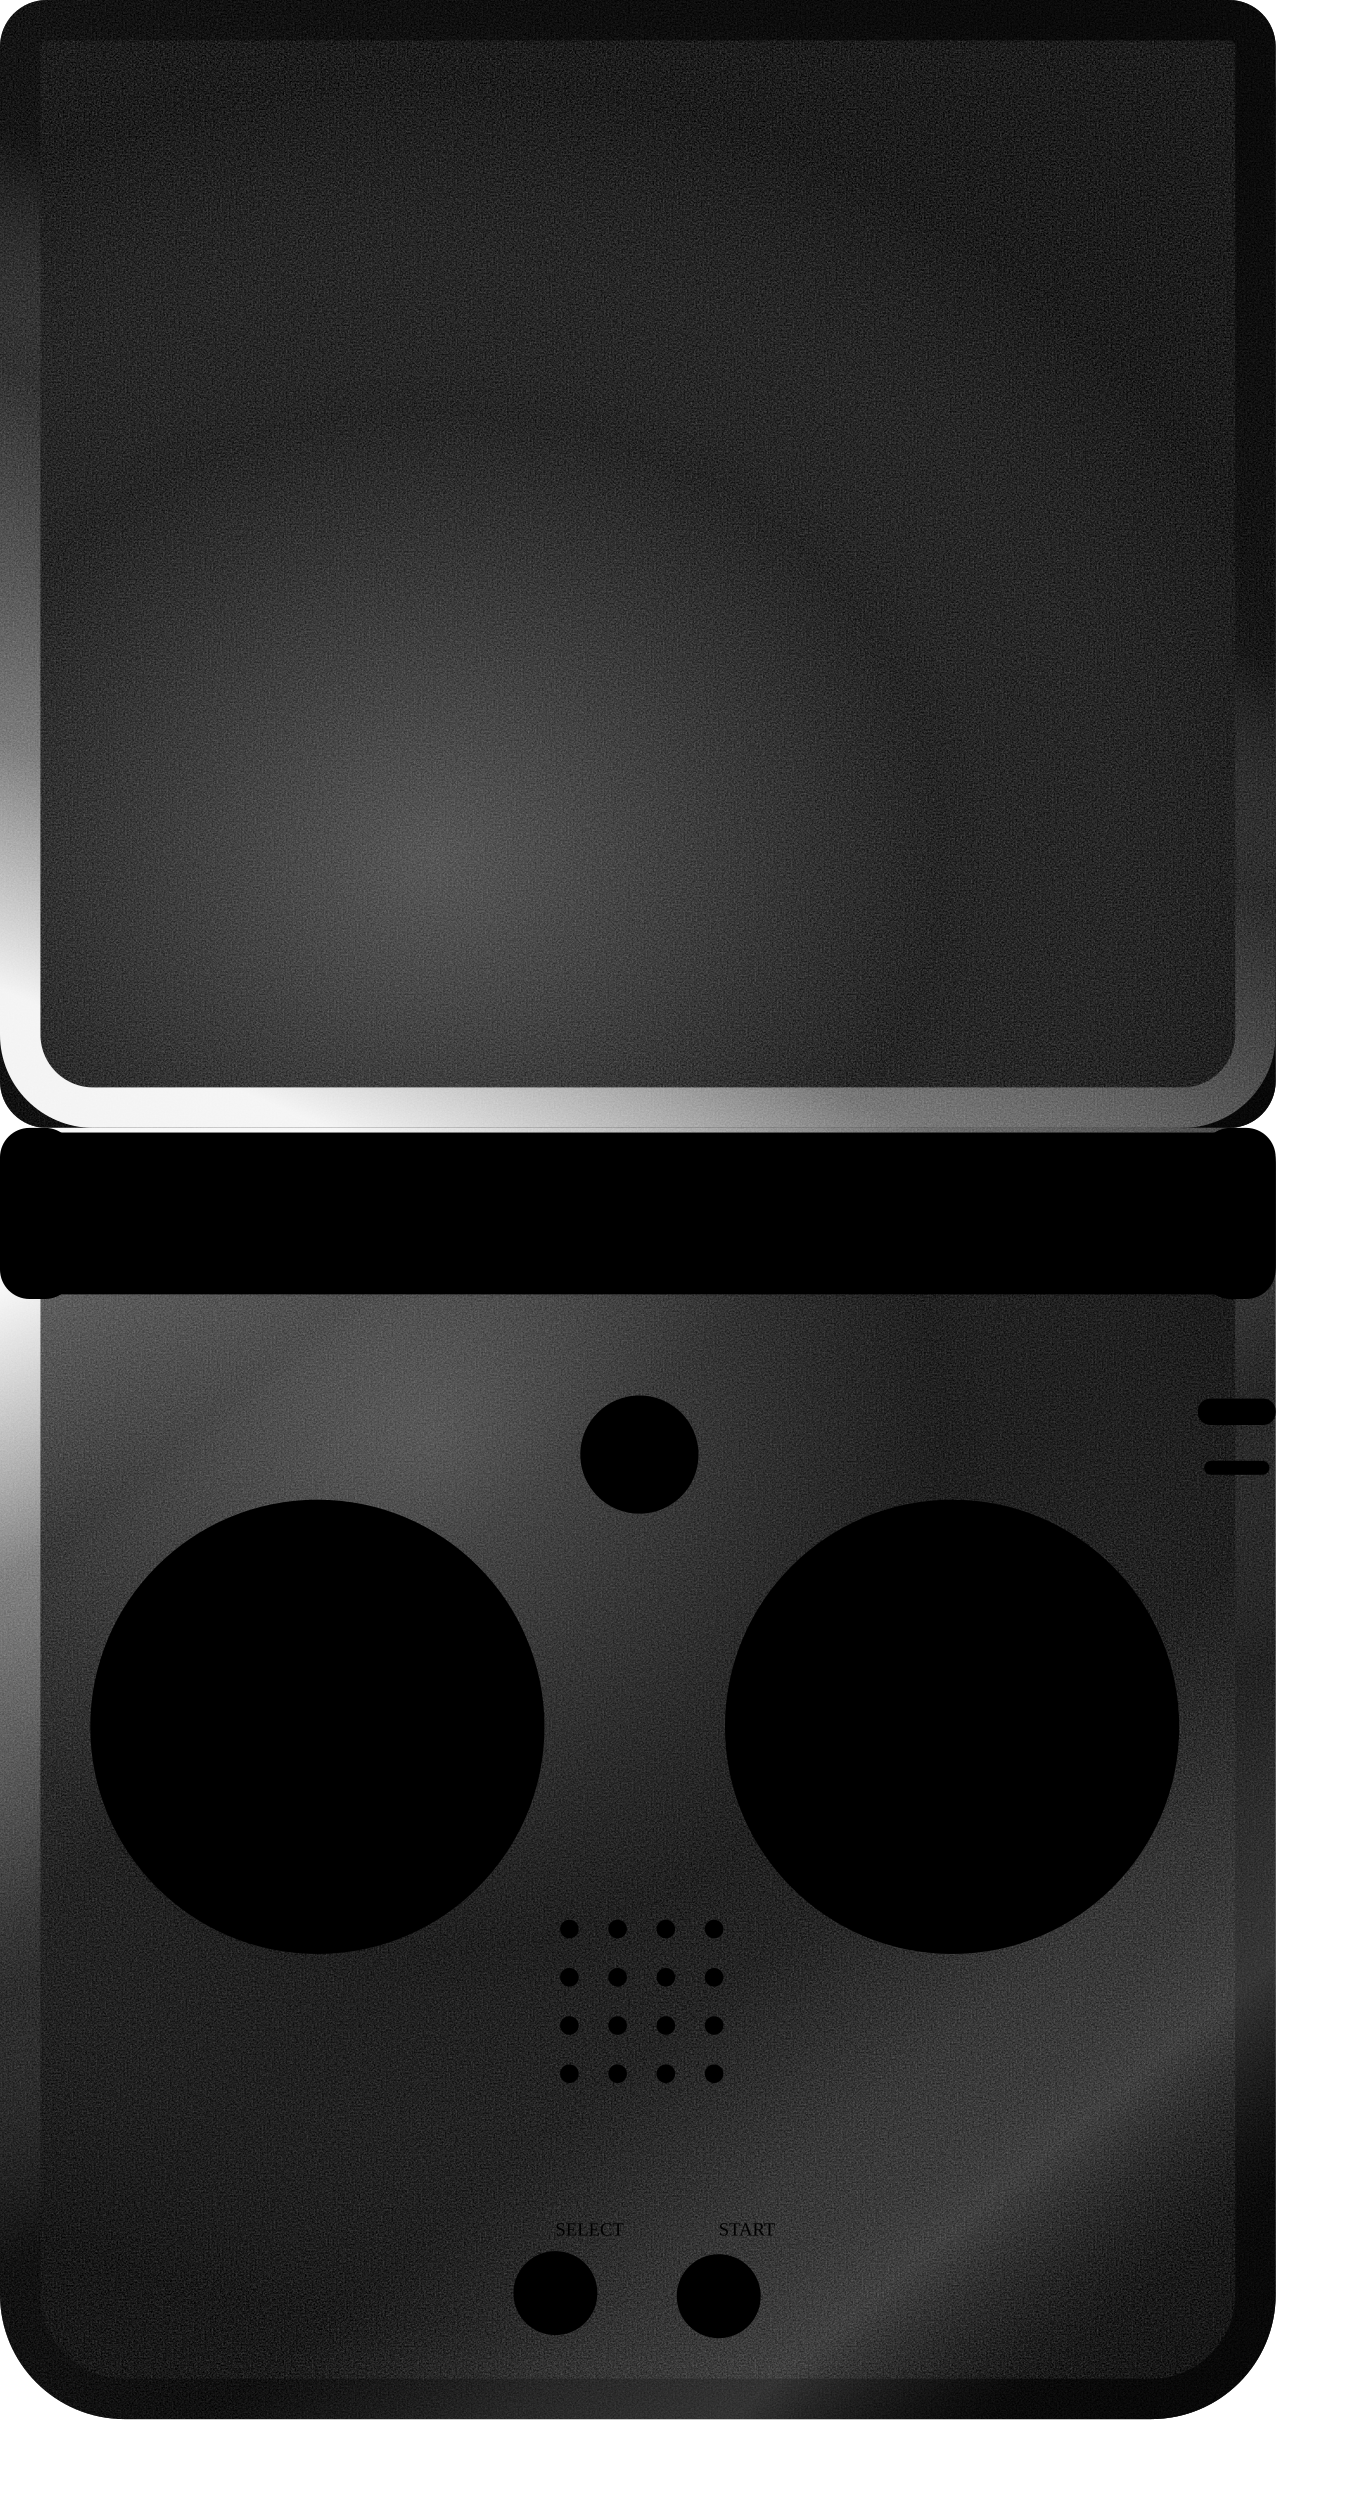
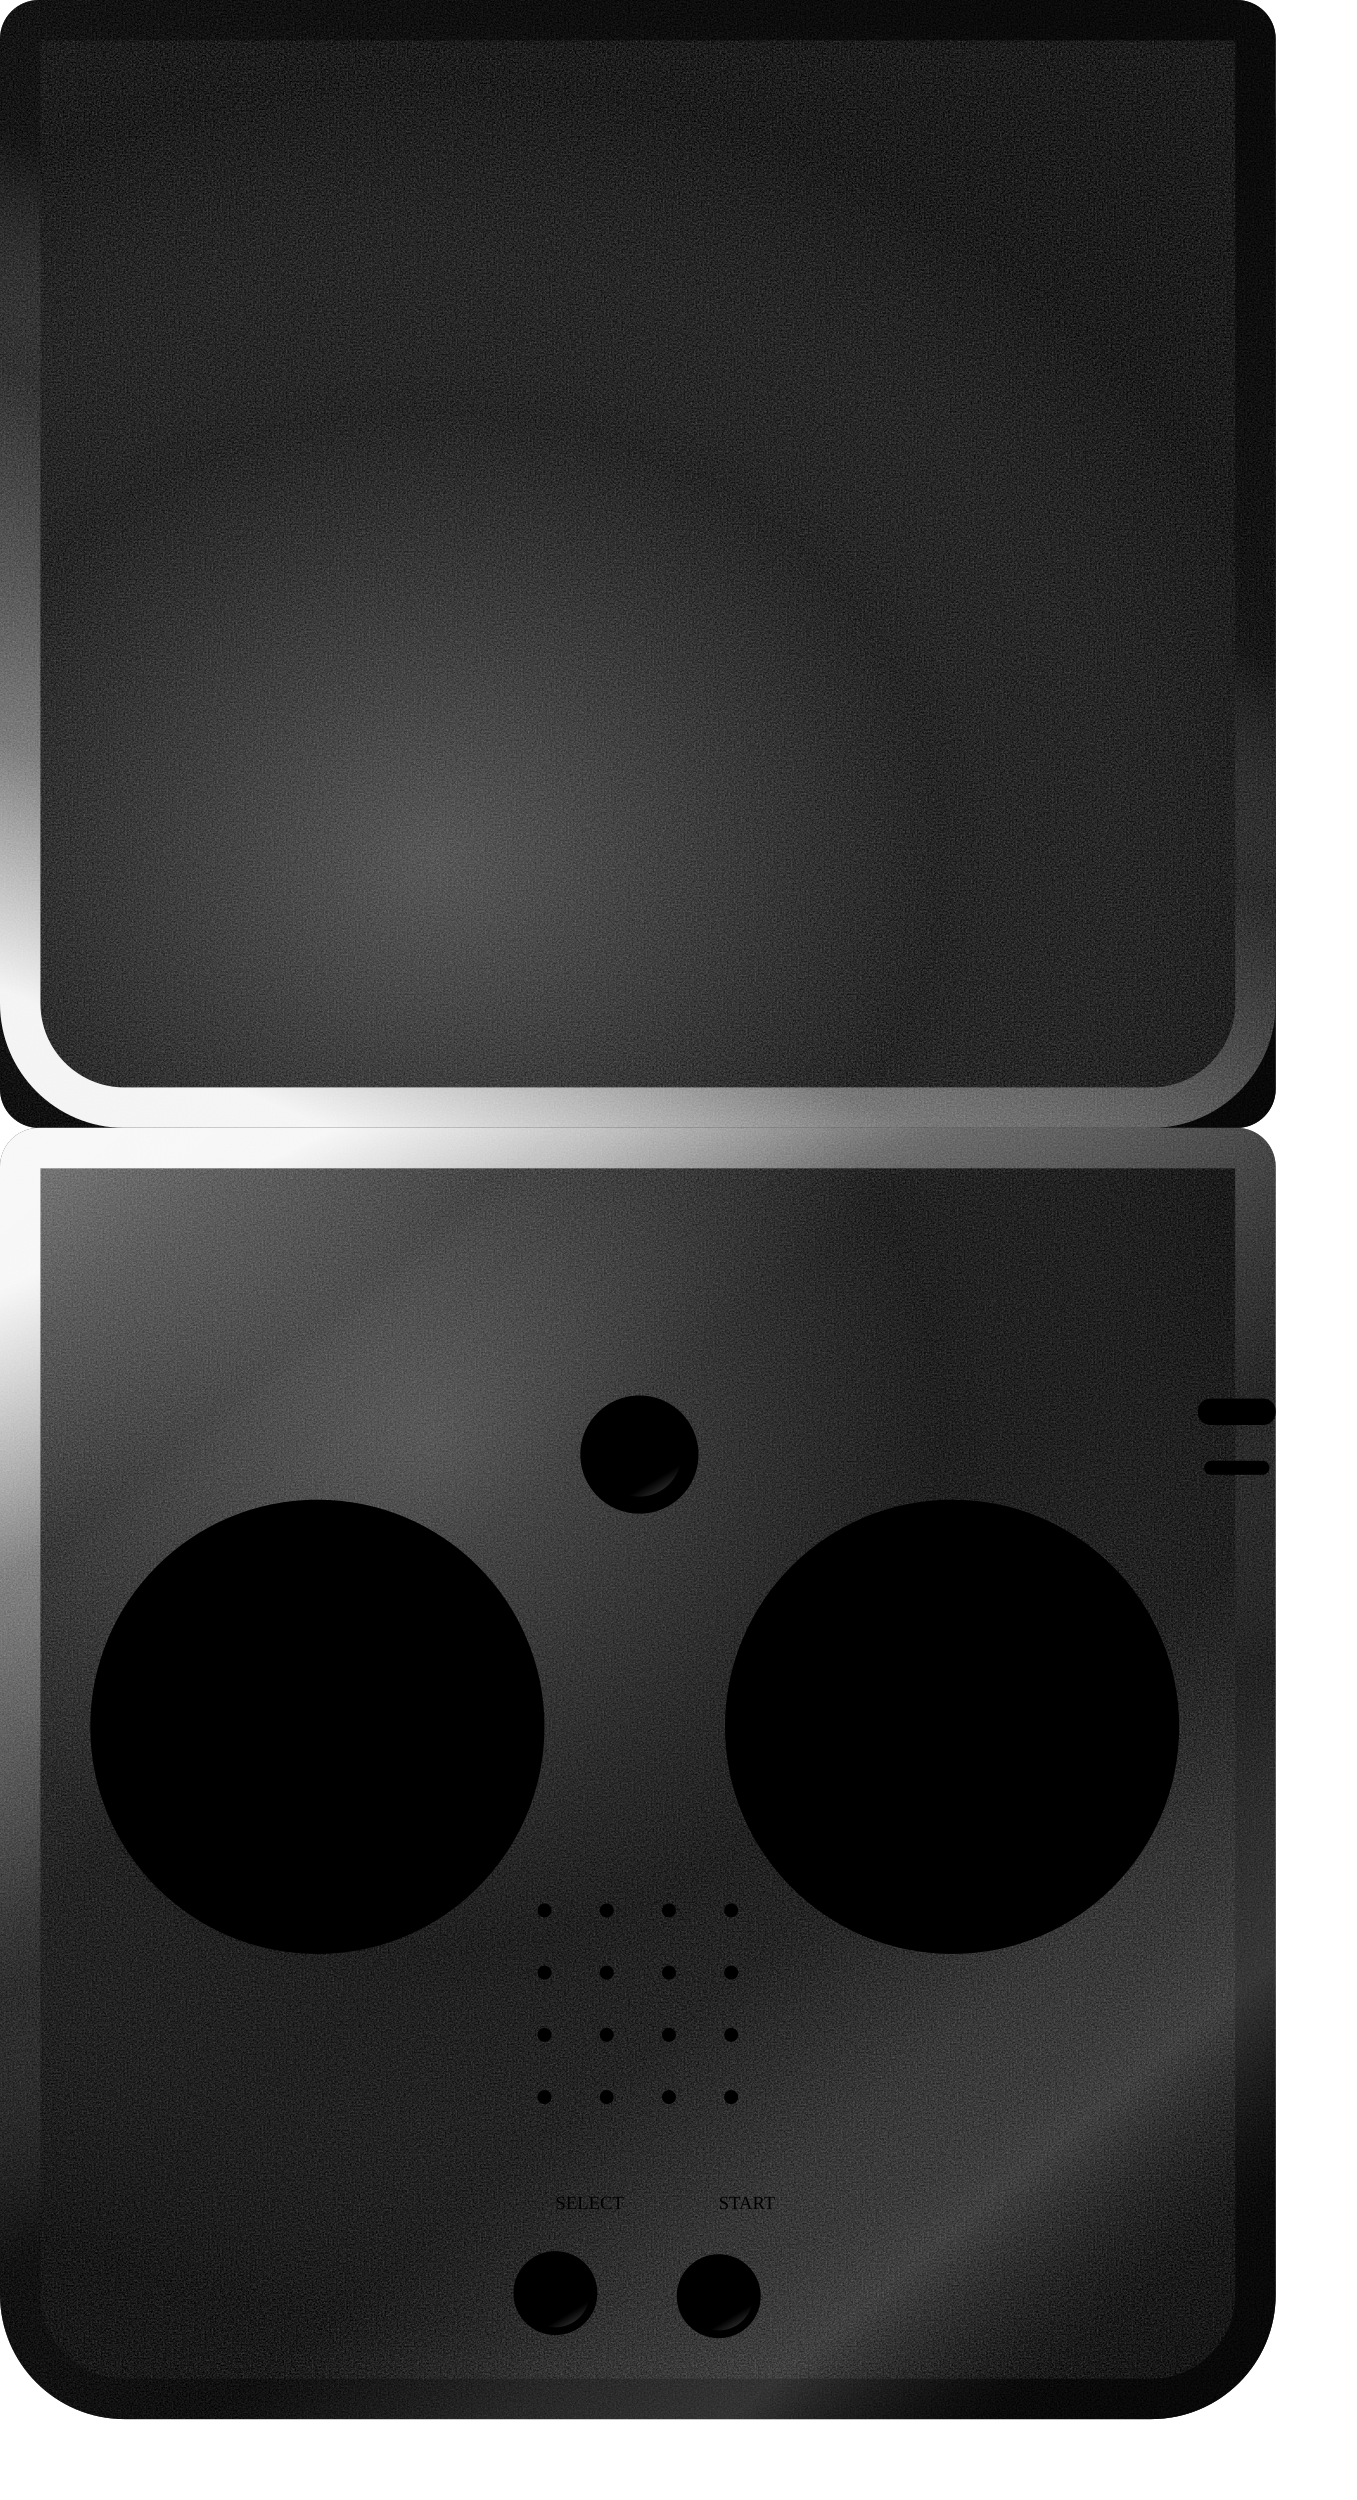
<svg xmlns="http://www.w3.org/2000/svg" class="device-defs" aria-hidden="true" focusable="false">
  <defs>
-     <path id="lid" d="M60,0 H760 A60,60 0 0 1 820,60 V695 A30,30 0 0 1 790,725 H30 A30,30 0 0 1 0,695 V60 A60,60 0 0 1 60,0 Z" />
+     <path id="lid" d="M80,0 H740 A80,80 0 0 1 820,80 V700 A25,25 0 0 1 795,725 H25 A25,25 0 0 1 0,700 V80 A80,80 0 0 1 80,0 Z" />
    <path id="deck" d="M25,725 H795 A25,25 0 0 1 820,750 V1475 A80,80 0 0 1 740,1555 H80 A80,80 0 0 1 0,1475 V750 A25,25 0 0 1 25,725 Z" />
    <linearGradient id="shellGrad" x1=".08" y1="0" x2=".92" y2="1">
      <stop offset="0" class="sl" />
      <stop offset=".22" class="sl" />
      <stop offset=".55" class="sb" />
      <stop offset="1" class="ss" />
    </linearGradient>
    <linearGradient id="deckGrad" x1=".18" y1="0" x2=".82" y2="1">
      <stop offset="0" class="sb" />
      <stop offset=".24" class="sl" />
      <stop offset=".58" class="sb" />
      <stop offset="1" class="ss" />
    </linearGradient>
-     <linearGradient id="barrelGrad" x1="0" y1="0" x2="0" y2="1">
+     <linearGradient id="sideGrad" x1=".26" y1="0" x2=".74" y2="1">
+       <stop offset="0" class="sl" />
+       <stop offset=".45" class="sb" />
+       <stop offset="1" class="ss" />
+     </linearGradient>
+     <linearGradient id="tubeGrad" gradientUnits="userSpaceOnUse" x1="0" y1="740" x2="0" y2="820">
      <stop offset="0" class="ss" />
-       <stop offset=".22" class="sl" />
-       <stop offset=".55" class="sb" />
-       <stop offset="1" class="ss" />
-     </linearGradient>
+       <stop offset=".12" class="sb" />
+       <stop offset=".3" class="sl" />
+       <stop offset=".38" class="bh" />
+       <stop offset=".5" class="sl" />
+       <stop offset=".78" class="sb" />
+       <stop offset="1" class="ss" />
+     </linearGradient>
+     <linearGradient id="capTube" gradientUnits="userSpaceOnUse" x1="0" y1="740" x2="0" y2="820">
+       <stop offset="0" class="ss" />
+       <stop offset=".14" class="sb" />
+       <stop offset=".32" class="sl" />
+       <stop offset=".55" class="sl" />
+       <stop offset=".8" class="sb" />
+       <stop offset="1" class="ss" />
+     </linearGradient>
+     <radialGradient id="capGrad" cx=".42" cy=".38" r=".7">
+       <stop offset="0" class="sl" />
+       <stop offset=".7" class="sb" />
+       <stop offset="1" class="ss" />
+     </radialGradient>
    <linearGradient id="specular" x1=".08" y1="0" x2=".92" y2="1">
      <stop offset="0" stop-color="#fff" stop-opacity=".34" />
      <stop offset=".07" stop-color="#fff" stop-opacity=".20" />
      <stop offset=".17" stop-color="#fff" stop-opacity=".04" />
      <stop offset=".33" stop-color="#000" stop-opacity=".10" />
      <stop offset=".50" stop-color="#000" stop-opacity=".17" />
      <stop offset=".63" stop-color="#000" stop-opacity=".08" />
      <stop offset=".74" stop-color="#fff" stop-opacity=".10" />
      <stop offset=".83" stop-color="#fff" stop-opacity=".16" />
      <stop offset=".93" stop-color="#000" stop-opacity=".08" />
      <stop offset="1" stop-color="#000" stop-opacity=".24" />
    </linearGradient>
    <filter id="flake" x="0%" y="0%" width="100%" height="100%">
      <feTurbulence type="fractalNoise" baseFrequency=".9" numOctaves="3" seed="11" stitchTiles="stitch" />
      <feColorMatrix type="matrix" values="0 0 0 0 1  0 0 0 0 1  0 0 0 0 1  .5 .3 .2 0 -.28" />
    </filter>
    <linearGradient id="sheen" x1="0" y1="0" x2="0" y2="1">
      <stop offset="0" stop-color="#fff" stop-opacity=".07" />
      <stop offset=".55" stop-color="#fff" stop-opacity="0" />
    </linearGradient>
    <linearGradient id="btnGrad" x1="0" y1="0" x2="0" y2="1">
      <stop offset="0" class="bh" />
      <stop offset="1" class="bb" />
    </linearGradient>
    <clipPath id="lidClip">
-       <path d="M60,0 H760 A60,60 0 0 1 820,60 V695 A30,30 0 0 1 790,725 H30 A30,30 0 0 1 0,695 V60 A60,60 0 0 1 60,0 Z" />
+       <path d="M80,0 H740 A80,80 0 0 1 820,80 V700 A25,25 0 0 1 795,725 H25 A25,25 0 0 1 0,700 V80 A80,80 0 0 1 80,0 Z" />
    </clipPath>
    <clipPath id="deckClip">
      <path d="M25,725 H795 A25,25 0 0 1 820,750 V1475 A80,80 0 0 1 740,1555 H80 A80,80 0 0 1 0,1475 V750 A25,25 0 0 1 25,725 Z" />
    </clipPath>
    <linearGradient id="bevel" x1=".26" y1="0" x2=".74" y2="1">
      <stop offset="0" stop-color="#fff" stop-opacity=".95" />
      <stop offset=".18" stop-color="#fff" stop-opacity=".38" />
      <stop offset=".45" stop-color="#fff" stop-opacity=".05" />
      <stop offset=".62" stop-color="#000" stop-opacity=".22" />
      <stop offset="1" stop-color="#000" stop-opacity=".62" />
+     </linearGradient>
+     <linearGradient id="recess" x1=".2" y1="0" x2=".8" y2="1">
+       <stop offset="0" stop-color="#000" stop-opacity=".34" />
+       <stop offset=".42" stop-color="#000" stop-opacity="0" />
+       <stop offset=".8" stop-color="#fff" stop-opacity="0" />
+       <stop offset="1" stop-color="#fff" stop-opacity=".22" />
    </linearGradient>
    <radialGradient id="dome" cx="34%" cy="24%" r="88%">
      <stop offset="0" stop-color="#fff" stop-opacity=".26" />
      <stop offset=".45" stop-color="#fff" stop-opacity=".04" />
      <stop offset=".78" stop-color="#000" stop-opacity=".14" />
      <stop offset="1" stop-color="#000" stop-opacity=".38" />
    </radialGradient>
  </defs>
  <g id="lidArt">
    <use href="#lid" fill="url(#shellGrad)" />
    <use href="#lid" fill="url(#dome)" />
    <g clip-path="url(#lidClip)">
      <rect width="820" height="725" filter="url(#flake)" opacity=".5" />
    </g>
    <g clip-path="url(#lidClip)">
      <use href="#lid" fill="none" stroke="url(#bevel)" stroke-width="52" />
    </g>
    <use href="#lid" fill="url(#specular)" />
    <use href="#lid" fill="none" class="rim" />
    <rect x="27" y="80" width="766" height="540" rx="18" class="lens" />
    <rect x="29" y="82" width="762" height="536" rx="16" fill="none" class="lensEdge" />
    <rect x="43" y="105" width="734" height="492" rx="13" fill="none" class="lensInner" />
    <rect x="47" y="109" width="726" height="484" fill="#050508" />
    <g class="bumper">
      <circle cx="65" cy="46" r="23" />
      <circle cx="755" cy="46" r="23" />
      <circle cx="62" cy="664" r="20" />
      <circle cx="758" cy="664" r="20" />
    </g>
  </g>
  <g id="lidBackArt">
    <g transform="translate(0,725) scale(1,-1)">
      <use href="#lid" fill="url(#shellGrad)" />
      <use href="#lid" fill="url(#dome)" />
      <g clip-path="url(#lidClip)">
        <rect width="820" height="725" filter="url(#flake)" opacity=".5" />
      </g>
      <g clip-path="url(#lidClip)">
        <use href="#lid" fill="none" stroke="url(#bevel)" stroke-width="52" />
      </g>
      <use href="#lid" fill="none" class="rim" />
    </g>
  </g>
  <g id="deckArt">
    <use href="#deck" fill="url(#deckGrad)" />
    <use href="#deck" fill="url(#dome)" />
    <g clip-path="url(#deckClip)">
      <rect y="725" width="820" height="830" filter="url(#flake)" opacity=".5" />
    </g>
    <g clip-path="url(#deckClip)">
      <use href="#deck" fill="none" stroke="url(#bevel)" stroke-width="52" />
    </g>
    <use href="#deck" fill="url(#specular)" />
    <use href="#deck" fill="none" class="rim" />
    <rect x="770" y="899" width="50" height="17" rx="8" class="ledGlow" />
    <rect x="774" y="903" width="42" height="9" rx="4.5" class="ledOn" />
    <rect x="774" y="939" width="42" height="9" rx="4.5" class="ledOff" />
    <circle cx="411" cy="935" r="38" class="dish" />
    <circle cx="411" cy="935" r="33" class="dishIn" />
    <circle cx="411" cy="935" r="27" fill="url(#btnGrad)" />
+     <circle cx="411" cy="935" r="27" fill="url(#recess)" />
    <text x="411" y="944" class="glyph" font-size="26">M</text>
    <circle cx="204" cy="1110" r="146" class="dish" />
    <circle cx="204" cy="1110" r="139" class="dishIn" />
    <g class="crossEdge">
      <rect x="162" y="998" width="84" height="224" rx="19" />
      <rect x="92" y="1070" width="224" height="80" rx="19" />
    </g>
    <g fill="url(#btnGrad)">
      <rect x="166" y="1002" width="76" height="216" rx="16" />
      <rect x="96" y="1074" width="216" height="72" rx="16" />
    </g>
    <circle cx="204" cy="1110" r="17" class="dimple" />
    <circle cx="612" cy="1110" r="146" class="dish" />
    <circle cx="612" cy="1110" r="139" class="dishIn" />
    <g class="face" fill="url(#btnGrad)">
      <circle cx="612" cy="1026" r="40" />
      <text x="612" y="1036">X</text>
      <circle cx="533" cy="1106" r="40" />
      <text x="533" y="1116">Y</text>
      <circle cx="694" cy="1106" r="40" />
      <text x="694" y="1116">A</text>
      <circle cx="612" cy="1188" r="40" />
      <text x="612" y="1198">B</text>
    </g>
    <g class="holes">
-       <circle cx="366" cy="1240" r="6" />
-       <circle cx="397" cy="1240" r="6" />
-       <circle cx="428" cy="1240" r="6" />
-       <circle cx="459" cy="1240" r="6" />
-       <circle cx="366" cy="1271" r="6" />
-       <circle cx="397" cy="1271" r="6" />
-       <circle cx="428" cy="1271" r="6" />
-       <circle cx="459" cy="1271" r="6" />
-       <circle cx="366" cy="1302" r="6" />
-       <circle cx="397" cy="1302" r="6" />
-       <circle cx="428" cy="1302" r="6" />
-       <circle cx="459" cy="1302" r="6" />
-       <circle cx="366" cy="1333" r="6" />
-       <circle cx="397" cy="1333" r="6" />
-       <circle cx="428" cy="1333" r="6" />
-       <circle cx="459" cy="1333" r="6" />
+       <circle cx="350" cy="1228" r="4.5" />
+       <circle cx="390" cy="1228" r="4.5" />
+       <circle cx="430" cy="1228" r="4.5" />
+       <circle cx="470" cy="1228" r="4.5" />
+       <circle cx="350" cy="1268" r="4.5" />
+       <circle cx="390" cy="1268" r="4.5" />
+       <circle cx="430" cy="1268" r="4.5" />
+       <circle cx="470" cy="1268" r="4.5" />
+       <circle cx="350" cy="1308" r="4.5" />
+       <circle cx="390" cy="1308" r="4.5" />
+       <circle cx="430" cy="1308" r="4.5" />
+       <circle cx="470" cy="1308" r="4.5" />
+       <circle cx="350" cy="1348" r="4.5" />
+       <circle cx="390" cy="1348" r="4.5" />
+       <circle cx="430" cy="1348" r="4.5" />
+       <circle cx="470" cy="1348" r="4.5" />
    </g>
    <g class="micro">
-       <text x="357" y="1437">SELECT</text>
-       <text x="462" y="1437">START</text>
+       <text x="357" y="1420">SELECT</text>
+       <text x="462" y="1420">START</text>
    </g>
    <circle cx="357" cy="1474" r="27" class="dish" />
    <circle cx="357" cy="1474" r="22" fill="url(#btnGrad)" />
+     <circle cx="357" cy="1474" r="22" fill="url(#recess)" />
    <circle cx="462" cy="1476" r="27" class="dish" />
    <circle cx="462" cy="1476" r="22" fill="url(#btnGrad)" />
-     <rect x="0" y="728" width="820" height="104" rx="19" fill="url(#barrelGrad)" />
-     <rect x="0" y="725" width="48" height="110" rx="19" fill="url(#barrelGrad)" />
-     <rect x="772" y="725" width="48" height="110" rx="19" fill="url(#barrelGrad)" />
-     <g class="seam">
-       <path d="M48,731 V829 M396,731 V829 M772,731 V829" />
-     </g>
-     <rect x="0.75" y="728.75" width="818.5" height="102.5" rx="18.5" fill="none" class="rim" />
+     <circle cx="462" cy="1476" r="22" fill="url(#recess)" />
  </g>
</svg>
